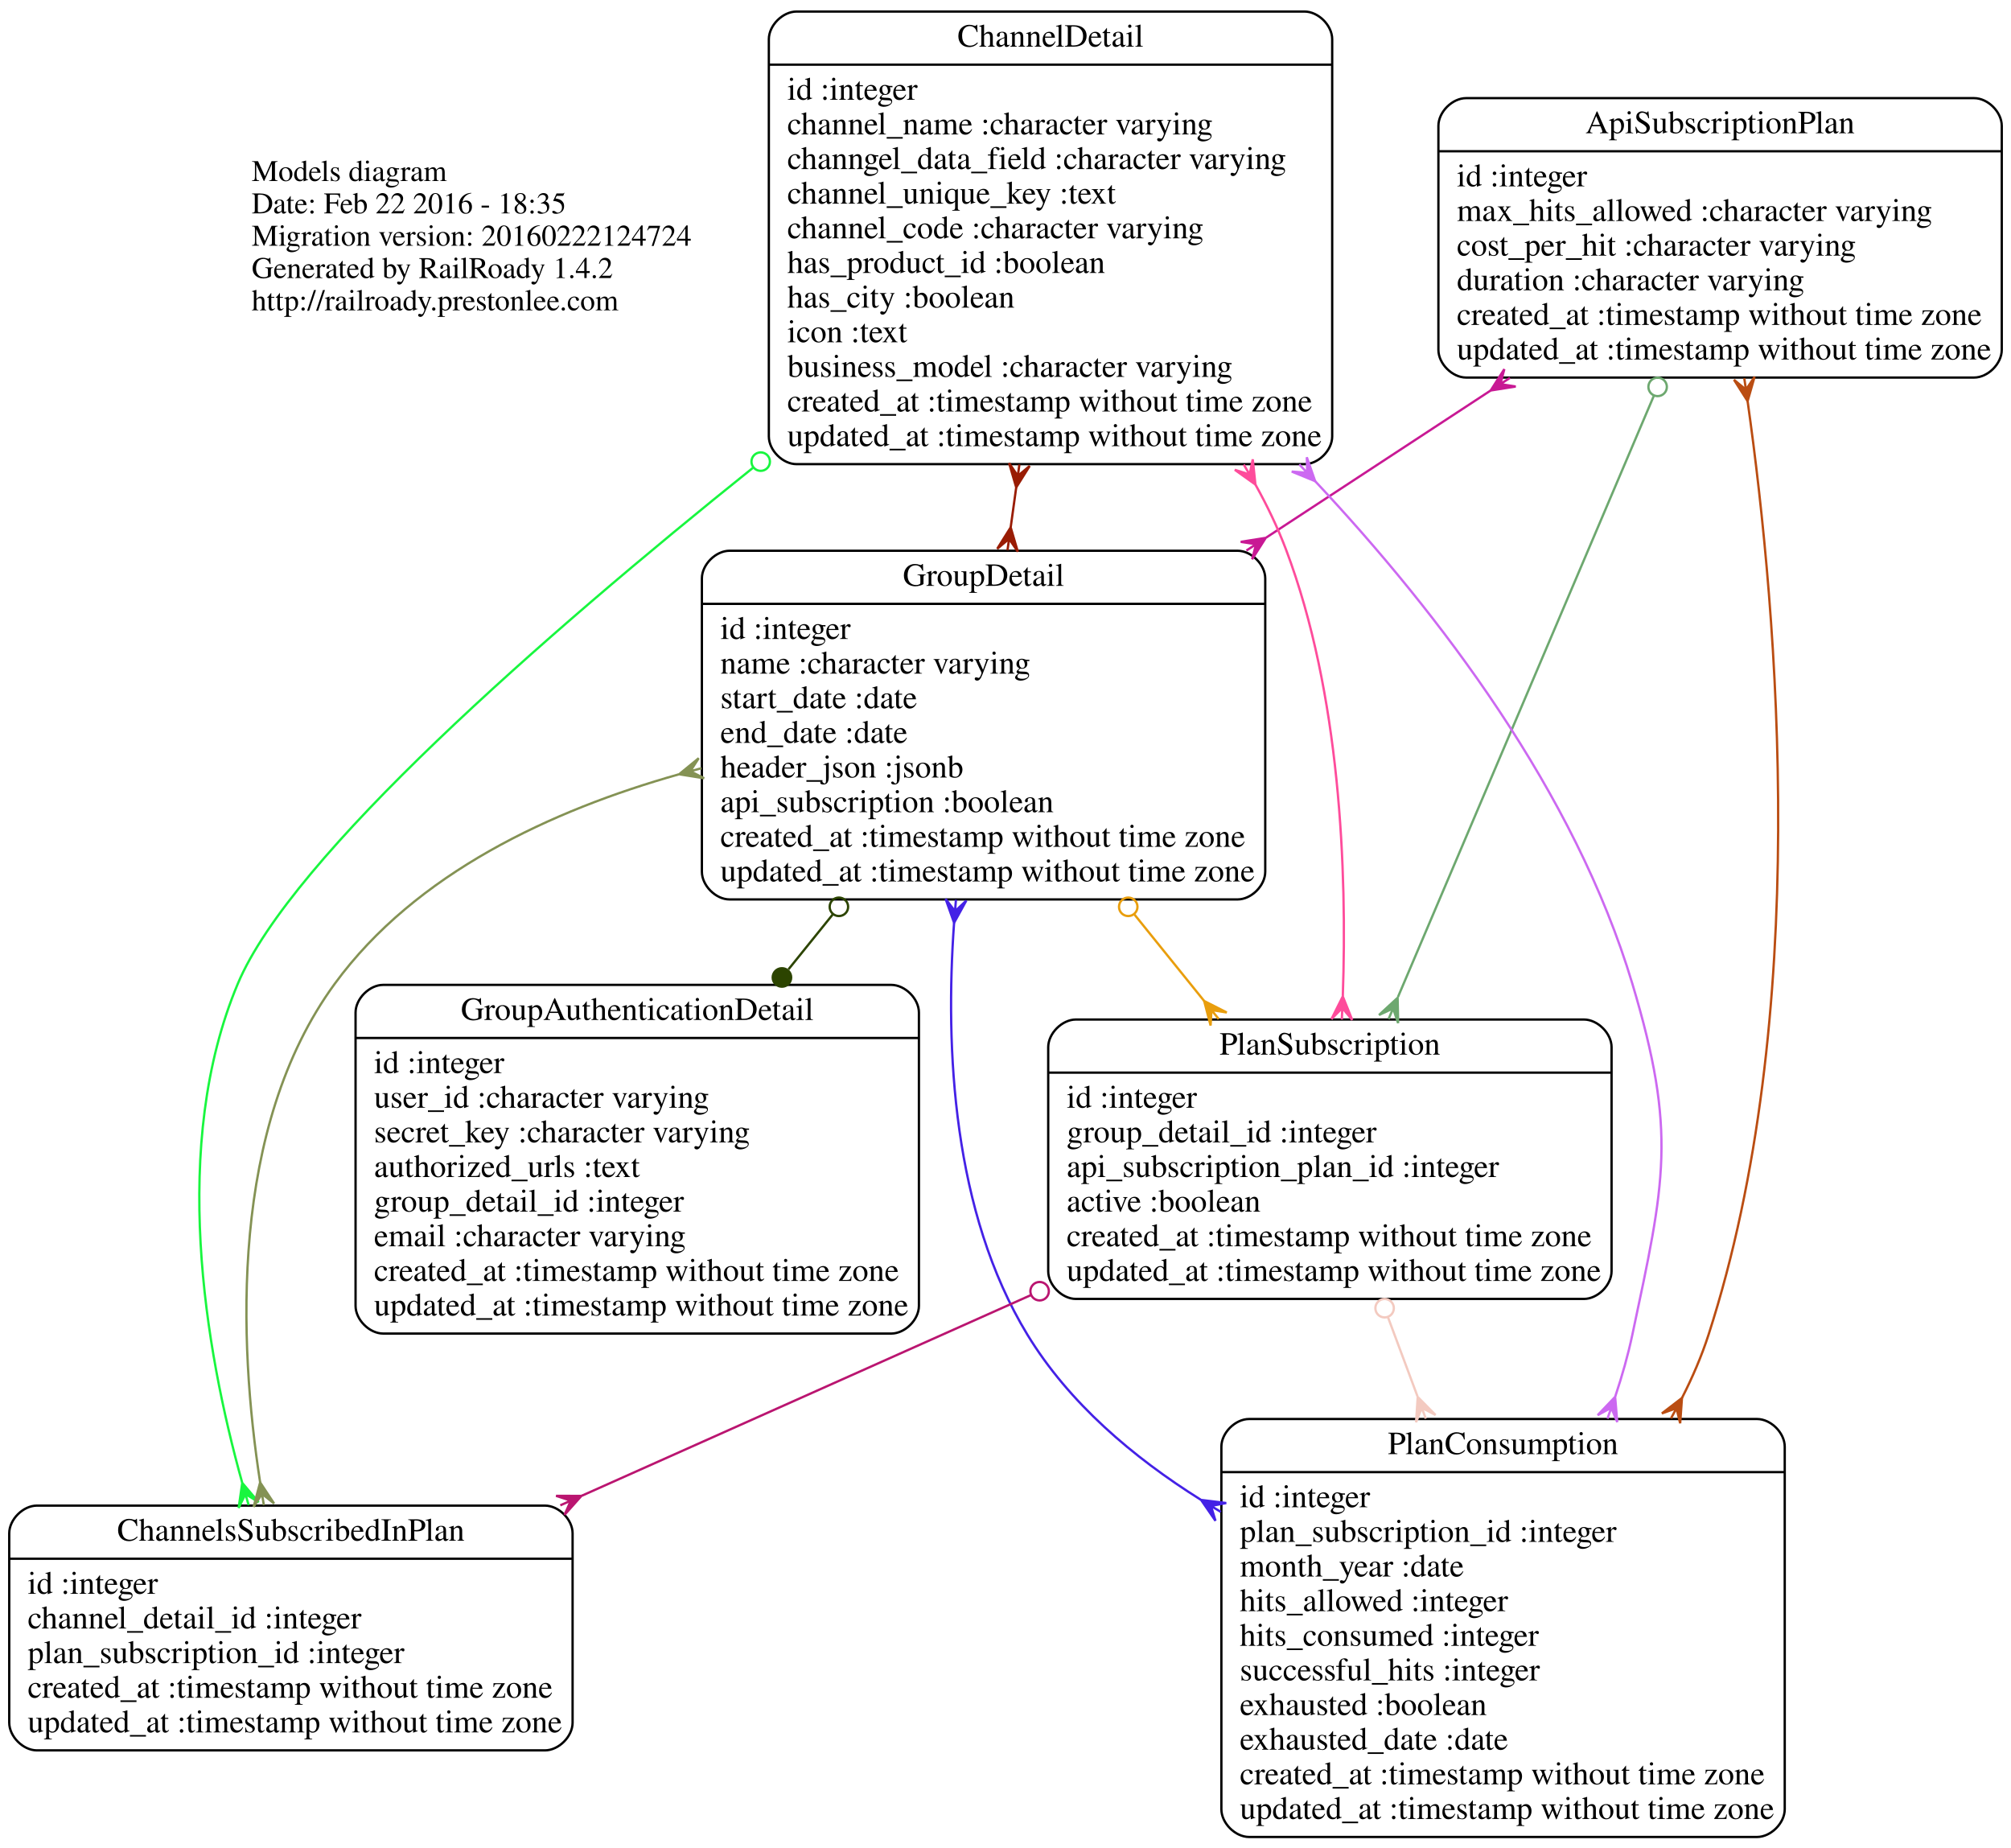
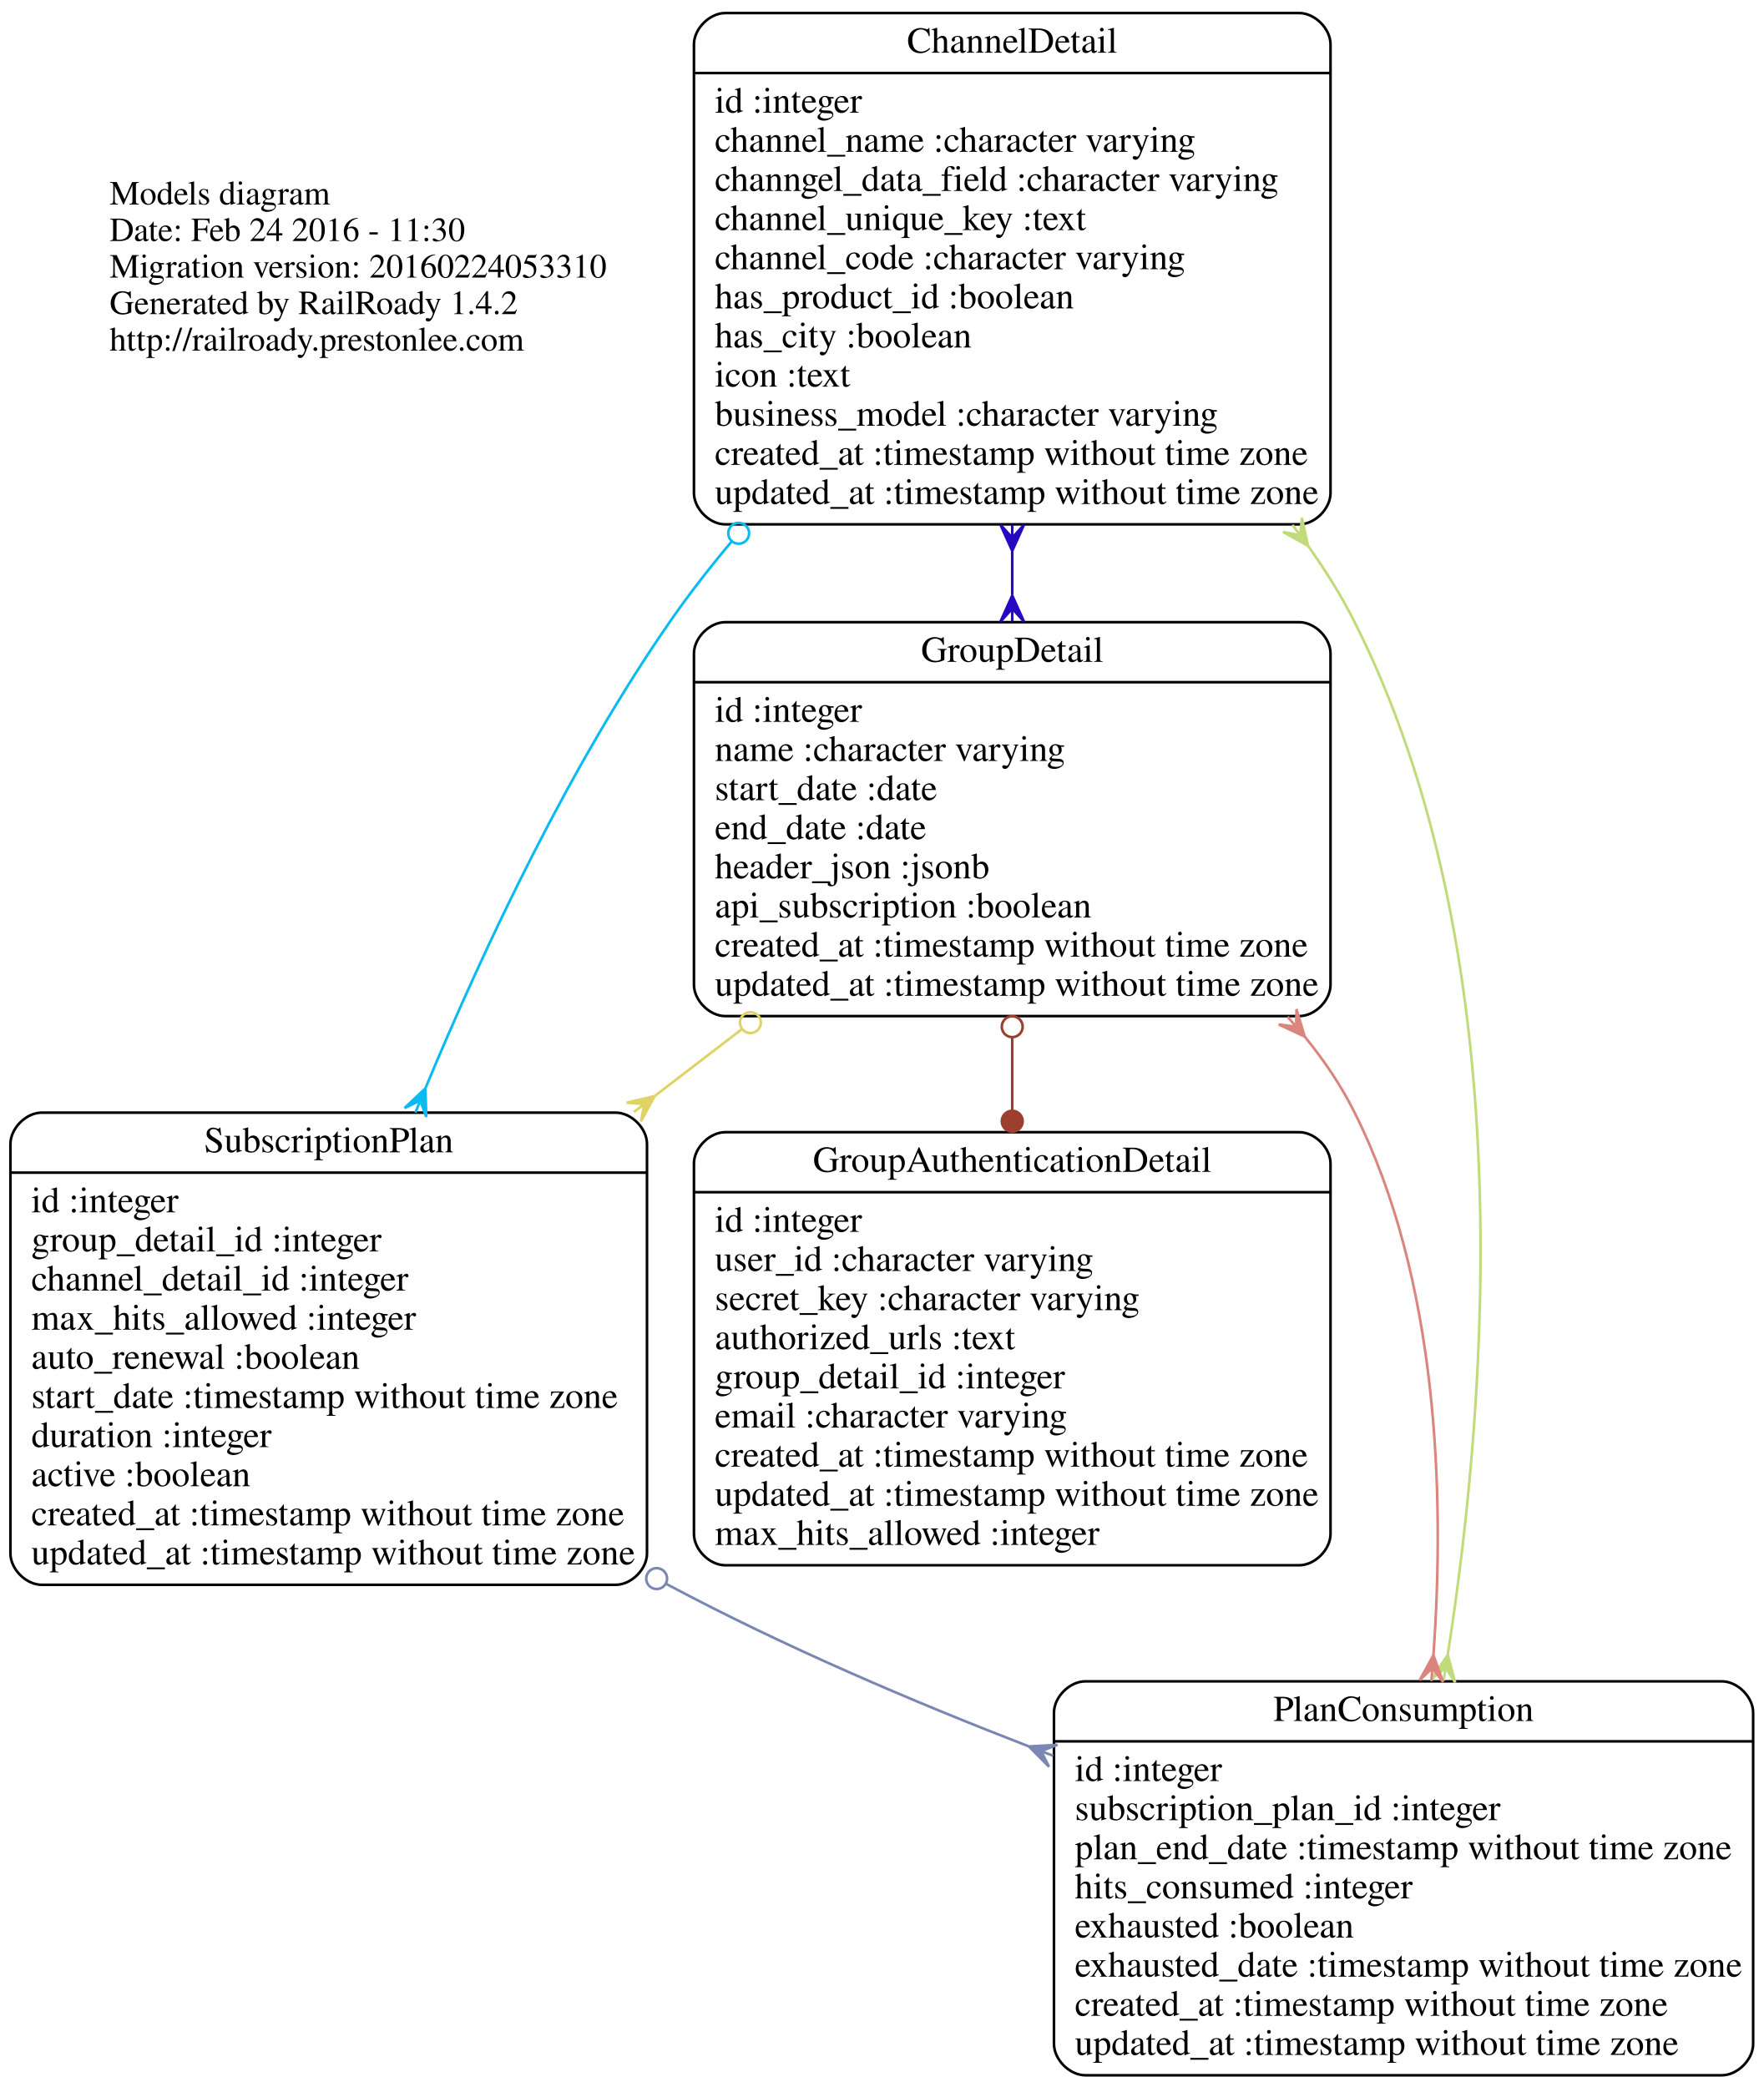
- <svg xmlns="http://www.w3.org/2000/svg" width="871pt" height="800pt" viewBox="0.00 0.00 871.00 800.00">
+ <svg xmlns="http://www.w3.org/2000/svg" width="676pt" height="800pt" viewBox="0.00 0.00 676.00 800.00">
  <g id="graph0" class="graph" transform="scale(1 1) rotate(0) translate(4 796)">
-     <polygon fill="none" stroke="none" points="-4,4 -4,-796 867,-796 867,4 -4,4" />
+     <polygon fill="none" stroke="none" points="-4,4 -4,-796 672,-796 672,4 -4,4" />
    <g id="node1" class="node">
-       <text text-anchor="start" x="105" y="-717.6" font-family="Times,serif" font-size="13.00">Models diagram</text>
-       <text text-anchor="start" x="105" y="-703.6" font-family="Times,serif" font-size="13.00">Date: Feb 22 2016 - 18:35</text>
-       <text text-anchor="start" x="105" y="-689.6" font-family="Times,serif" font-size="13.00">Migration version: 20160222124724</text>
-       <text text-anchor="start" x="105" y="-675.6" font-family="Times,serif" font-size="13.00">Generated by RailRoady 1.4.2</text>
-       <text text-anchor="start" x="105" y="-661.6" font-family="Times,serif" font-size="13.00">http://railroady.prestonlee.com</text>
+       <text text-anchor="start" x="38" y="-717.6" font-family="Times,serif" font-size="13.00">Models diagram</text>
+       <text text-anchor="start" x="38" y="-703.6" font-family="Times,serif" font-size="13.00">Date: Feb 24 2016 - 11:30</text>
+       <text text-anchor="start" x="38" y="-689.6" font-family="Times,serif" font-size="13.00">Migration version: 20160224053310</text>
+       <text text-anchor="start" x="38" y="-675.6" font-family="Times,serif" font-size="13.00">Generated by RailRoady 1.4.2</text>
+       <text text-anchor="start" x="38" y="-661.6" font-family="Times,serif" font-size="13.00">http://railroady.prestonlee.com</text>
    </g>
    <g id="node2" class="node">
-       <path fill="none" stroke="black" d="M631,-632.5C631,-632.5 851,-632.5 851,-632.5 857,-632.5 863,-638.5 863,-644.5 863,-644.5 863,-741.5 863,-741.5 863,-747.5 857,-753.5 851,-753.5 851,-753.5 631,-753.5 631,-753.5 625,-753.5 619,-747.5 619,-741.5 619,-741.5 619,-644.5 619,-644.5 619,-638.5 625,-632.5 631,-632.5" />
-       <text text-anchor="middle" x="741" y="-738.3" font-family="Times,serif" font-size="14.00">ApiSubscriptionPlan</text>
-       <polyline fill="none" stroke="black" points="619,-730.5 863,-730.5 " />
-       <text text-anchor="start" x="627" y="-715.3" font-family="Times,serif" font-size="14.00">id :integer</text>
-       <text text-anchor="start" x="627" y="-700.3" font-family="Times,serif" font-size="14.00">max_hits_allowed :character varying</text>
-       <text text-anchor="start" x="627" y="-685.3" font-family="Times,serif" font-size="14.00">cost_per_hit :character varying</text>
-       <text text-anchor="start" x="627" y="-670.3" font-family="Times,serif" font-size="14.00">duration :character varying</text>
-       <text text-anchor="start" x="627" y="-655.3" font-family="Times,serif" font-size="14.00">created_at :timestamp without time zone</text>
-       <text text-anchor="start" x="627" y="-640.3" font-family="Times,serif" font-size="14.00">updated_at :timestamp without time zone</text>
+       <path fill="none" stroke="black" d="M12,-188.5C12,-188.5 232,-188.5 232,-188.5 238,-188.5 244,-194.5 244,-200.5 244,-200.5 244,-357.5 244,-357.5 244,-363.5 238,-369.5 232,-369.5 232,-369.5 12,-369.5 12,-369.5 6,-369.5 0,-363.5 0,-357.5 0,-357.5 0,-200.5 0,-200.5 0,-194.5 6,-188.5 12,-188.5" />
+       <text text-anchor="middle" x="122" y="-354.3" font-family="Times,serif" font-size="14.00">SubscriptionPlan</text>
+       <polyline fill="none" stroke="black" points="0,-346.5 244,-346.5 " />
+       <text text-anchor="start" x="8" y="-331.3" font-family="Times,serif" font-size="14.00">id :integer</text>
+       <text text-anchor="start" x="8" y="-316.3" font-family="Times,serif" font-size="14.00">group_detail_id :integer</text>
+       <text text-anchor="start" x="8" y="-301.3" font-family="Times,serif" font-size="14.00">channel_detail_id :integer</text>
+       <text text-anchor="start" x="8" y="-286.3" font-family="Times,serif" font-size="14.00">max_hits_allowed :integer</text>
+       <text text-anchor="start" x="8" y="-271.3" font-family="Times,serif" font-size="14.00">auto_renewal :boolean</text>
+       <text text-anchor="start" x="8" y="-256.3" font-family="Times,serif" font-size="14.00">start_date :timestamp without time zone</text>
+       <text text-anchor="start" x="8" y="-241.3" font-family="Times,serif" font-size="14.00">duration :integer</text>
+       <text text-anchor="start" x="8" y="-226.3" font-family="Times,serif" font-size="14.00">active :boolean</text>
+       <text text-anchor="start" x="8" y="-211.3" font-family="Times,serif" font-size="14.00">created_at :timestamp without time zone</text>
+       <text text-anchor="start" x="8" y="-196.3" font-family="Times,serif" font-size="14.00">updated_at :timestamp without time zone</text>
+     </g>
+     <g id="node6" class="node">
+       <path fill="none" stroke="black" d="M412,-0.5C412,-0.5 656,-0.5 656,-0.5 662,-0.5 668,-6.5 668,-12.5 668,-12.5 668,-139.5 668,-139.5 668,-145.5 662,-151.5 656,-151.5 656,-151.5 412,-151.5 412,-151.5 406,-151.5 400,-145.5 400,-139.5 400,-139.5 400,-12.5 400,-12.5 400,-6.5 406,-0.5 412,-0.5" />
+       <text text-anchor="middle" x="534" y="-136.3" font-family="Times,serif" font-size="14.00">PlanConsumption</text>
+       <polyline fill="none" stroke="black" points="400,-128.5 668,-128.5 " />
+       <text text-anchor="start" x="408" y="-113.3" font-family="Times,serif" font-size="14.00">id :integer</text>
+       <text text-anchor="start" x="408" y="-98.3" font-family="Times,serif" font-size="14.00">subscription_plan_id :integer</text>
+       <text text-anchor="start" x="408" y="-83.3" font-family="Times,serif" font-size="14.00">plan_end_date :timestamp without time zone</text>
+       <text text-anchor="start" x="408" y="-68.3" font-family="Times,serif" font-size="14.00">hits_consumed :integer</text>
+       <text text-anchor="start" x="408" y="-53.3" font-family="Times,serif" font-size="14.00">exhausted :boolean</text>
+       <text text-anchor="start" x="408" y="-38.3" font-family="Times,serif" font-size="14.00">exhausted_date :timestamp without time zone</text>
+       <text text-anchor="start" x="408" y="-23.3" font-family="Times,serif" font-size="14.00">created_at :timestamp without time zone</text>
+       <text text-anchor="start" x="408" y="-8.3" font-family="Times,serif" font-size="14.00">updated_at :timestamp without time zone</text>
+     </g>
+     <g id="edge1" class="edge">
+       <path fill="none" stroke="#7987b2" d="M251.354,-188.88C251.903,-188.585 252.452,-188.292 253,-188 296.229,-164.993 345.299,-144.004 390.202,-126.621" />
+       <ellipse fill="none" stroke="#7987b2" cx="247.703" cy="-190.888" rx="4" ry="4" />
+       <polygon fill="#7987b2" stroke="#7987b2" points="390.381,-126.553 401.33,-127.168 395.049,-124.76 399.717,-122.967 399.717,-122.967 399.717,-122.967 395.049,-124.76 398.103,-118.767 390.381,-126.553 390.381,-126.553" />
+     </g>
+     <g id="node3" class="node">
+       <path fill="none" stroke="black" d="M274,-595C274,-595 494,-595 494,-595 500,-595 506,-601 506,-607 506,-607 506,-779 506,-779 506,-785 500,-791 494,-791 494,-791 274,-791 274,-791 268,-791 262,-785 262,-779 262,-779 262,-607 262,-607 262,-601 268,-595 274,-595" />
+       <text text-anchor="middle" x="384" y="-775.8" font-family="Times,serif" font-size="14.00">ChannelDetail</text>
+       <polyline fill="none" stroke="black" points="262,-768 506,-768 " />
+       <text text-anchor="start" x="270" y="-752.8" font-family="Times,serif" font-size="14.00">id :integer</text>
+       <text text-anchor="start" x="270" y="-737.8" font-family="Times,serif" font-size="14.00">channel_name :character varying</text>
+       <text text-anchor="start" x="270" y="-722.8" font-family="Times,serif" font-size="14.00">channgel_data_field :character varying</text>
+       <text text-anchor="start" x="270" y="-707.8" font-family="Times,serif" font-size="14.00">channel_unique_key :text</text>
+       <text text-anchor="start" x="270" y="-692.8" font-family="Times,serif" font-size="14.00">channel_code :character varying</text>
+       <text text-anchor="start" x="270" y="-677.8" font-family="Times,serif" font-size="14.00">has_product_id :boolean</text>
+       <text text-anchor="start" x="270" y="-662.8" font-family="Times,serif" font-size="14.00">has_city :boolean</text>
+       <text text-anchor="start" x="270" y="-647.8" font-family="Times,serif" font-size="14.00">icon :text</text>
+       <text text-anchor="start" x="270" y="-632.8" font-family="Times,serif" font-size="14.00">business_model :character varying</text>
+       <text text-anchor="start" x="270" y="-617.8" font-family="Times,serif" font-size="14.00">created_at :timestamp without time zone</text>
+       <text text-anchor="start" x="270" y="-602.8" font-family="Times,serif" font-size="14.00">updated_at :timestamp without time zone</text>
+     </g>
+     <g id="edge2" class="edge">
+       <path fill="none" stroke="#0abaf0" d="M276.479,-588.462C268.11,-578.514 260.148,-568.289 253,-558 214.509,-502.601 182.084,-434.112 159.123,-378.977" />
+       <ellipse fill="none" stroke="#0abaf0" cx="279.141" cy="-591.577" rx="4" ry="4" />
+       <polygon fill="#0abaf0" stroke="#0abaf0" points="159.046,-378.792 159.393,-367.831 157.14,-374.169 155.233,-369.547 155.233,-369.547 155.233,-369.547 157.14,-374.169 151.073,-371.263 159.046,-378.792 159.046,-378.792" />
    </g>
    <g id="node4" class="node">
-       <path fill="none" stroke="black" d="M312,-406.5C312,-406.5 532,-406.5 532,-406.5 538,-406.5 544,-412.5 544,-418.5 544,-418.5 544,-545.5 544,-545.5 544,-551.5 538,-557.5 532,-557.5 532,-557.5 312,-557.5 312,-557.5 306,-557.5 300,-551.5 300,-545.5 300,-545.5 300,-418.5 300,-418.5 300,-412.5 306,-406.5 312,-406.5" />
-       <text text-anchor="middle" x="422" y="-542.3" font-family="Times,serif" font-size="14.00">GroupDetail</text>
-       <polyline fill="none" stroke="black" points="300,-534.5 544,-534.5 " />
-       <text text-anchor="start" x="308" y="-519.3" font-family="Times,serif" font-size="14.00">id :integer</text>
-       <text text-anchor="start" x="308" y="-504.3" font-family="Times,serif" font-size="14.00">name :character varying</text>
-       <text text-anchor="start" x="308" y="-489.3" font-family="Times,serif" font-size="14.00">start_date :date</text>
-       <text text-anchor="start" x="308" y="-474.3" font-family="Times,serif" font-size="14.00">end_date :date</text>
-       <text text-anchor="start" x="308" y="-459.3" font-family="Times,serif" font-size="14.00">header_json :jsonb</text>
-       <text text-anchor="start" x="308" y="-444.3" font-family="Times,serif" font-size="14.00">api_subscription :boolean</text>
-       <text text-anchor="start" x="308" y="-429.3" font-family="Times,serif" font-size="14.00">created_at :timestamp without time zone</text>
-       <text text-anchor="start" x="308" y="-414.3" font-family="Times,serif" font-size="14.00">updated_at :timestamp without time zone</text>
-     </g>
-     <g id="edge2" class="edge">
-       <path fill="none" stroke="#c81994" d="M641.586,-626.867C610.815,-606.707 576.55,-584.257 544.412,-563.201" />
-       <polygon fill="#c81994" stroke="#c81994" points="641.65,-626.908 647.548,-636.153 645.832,-629.649 650.014,-632.389 650.014,-632.389 650.014,-632.389 645.832,-629.649 652.48,-628.625 641.65,-626.908 641.65,-626.908" />
-       <polygon fill="#c81994" stroke="#c81994" points="544.216,-563.073 538.317,-553.828 540.034,-560.332 535.851,-557.592 535.851,-557.592 535.851,-557.592 540.034,-560.332 533.385,-561.356 544.216,-563.073 544.216,-563.073" />
-     </g>
-     <g id="node6" class="node">
-       <path fill="none" stroke="black" d="M462,-233.5C462,-233.5 682,-233.5 682,-233.5 688,-233.5 694,-239.5 694,-245.5 694,-245.5 694,-342.5 694,-342.5 694,-348.5 688,-354.5 682,-354.5 682,-354.5 462,-354.5 462,-354.5 456,-354.5 450,-348.5 450,-342.5 450,-342.5 450,-245.5 450,-245.5 450,-239.5 456,-233.5 462,-233.5" />
-       <text text-anchor="middle" x="572" y="-339.3" font-family="Times,serif" font-size="14.00">PlanSubscription</text>
-       <polyline fill="none" stroke="black" points="450,-331.5 694,-331.5 " />
-       <text text-anchor="start" x="458" y="-316.3" font-family="Times,serif" font-size="14.00">id :integer</text>
-       <text text-anchor="start" x="458" y="-301.3" font-family="Times,serif" font-size="14.00">group_detail_id :integer</text>
-       <text text-anchor="start" x="458" y="-286.3" font-family="Times,serif" font-size="14.00">api_subscription_plan_id :integer</text>
-       <text text-anchor="start" x="458" y="-271.3" font-family="Times,serif" font-size="14.00">active :boolean</text>
-       <text text-anchor="start" x="458" y="-256.3" font-family="Times,serif" font-size="14.00">created_at :timestamp without time zone</text>
-       <text text-anchor="start" x="458" y="-241.3" font-family="Times,serif" font-size="14.00">updated_at :timestamp without time zone</text>
-     </g>
-     <g id="edge1" class="edge">
-       <path fill="none" stroke="#6da86f" d="M712.265,-624.499C681.414,-552.025 632.644,-437.46 601.5,-364.298" />
-       <ellipse fill="none" stroke="#6da86f" cx="713.949" cy="-628.455" rx="4" ry="4" />
-       <polygon fill="#6da86f" stroke="#6da86f" points="601.331,-363.903 601.555,-352.939 599.373,-359.302 597.415,-354.702 597.415,-354.702 597.415,-354.702 599.373,-359.302 593.274,-356.464 601.331,-363.903 601.331,-363.903" />
-     </g>
-     <g id="node8" class="node">
-       <path fill="none" stroke="black" d="M537,-0.5C537,-0.5 757,-0.5 757,-0.5 763,-0.5 769,-6.5 769,-12.5 769,-12.5 769,-169.5 769,-169.5 769,-175.5 763,-181.5 757,-181.5 757,-181.5 537,-181.5 537,-181.5 531,-181.5 525,-175.5 525,-169.5 525,-169.5 525,-12.5 525,-12.5 525,-6.5 531,-0.5 537,-0.5" />
-       <text text-anchor="middle" x="647" y="-166.3" font-family="Times,serif" font-size="14.00">PlanConsumption</text>
-       <polyline fill="none" stroke="black" points="525,-158.5 769,-158.5 " />
-       <text text-anchor="start" x="533" y="-143.3" font-family="Times,serif" font-size="14.00">id :integer</text>
-       <text text-anchor="start" x="533" y="-128.3" font-family="Times,serif" font-size="14.00">plan_subscription_id :integer</text>
-       <text text-anchor="start" x="533" y="-113.3" font-family="Times,serif" font-size="14.00">month_year :date</text>
-       <text text-anchor="start" x="533" y="-98.3" font-family="Times,serif" font-size="14.00">hits_allowed :integer</text>
-       <text text-anchor="start" x="533" y="-83.3" font-family="Times,serif" font-size="14.00">hits_consumed :integer</text>
-       <text text-anchor="start" x="533" y="-68.3" font-family="Times,serif" font-size="14.00">successful_hits :integer</text>
-       <text text-anchor="start" x="533" y="-53.3" font-family="Times,serif" font-size="14.00">exhausted :boolean</text>
-       <text text-anchor="start" x="533" y="-38.3" font-family="Times,serif" font-size="14.00">exhausted_date :date</text>
-       <text text-anchor="start" x="533" y="-23.3" font-family="Times,serif" font-size="14.00">created_at :timestamp without time zone</text>
-       <text text-anchor="start" x="533" y="-8.3" font-family="Times,serif" font-size="14.00">updated_at :timestamp without time zone</text>
+       <path fill="none" stroke="black" d="M274,-406.5C274,-406.5 494,-406.5 494,-406.5 500,-406.5 506,-412.5 506,-418.5 506,-418.5 506,-545.5 506,-545.5 506,-551.5 500,-557.5 494,-557.5 494,-557.5 274,-557.5 274,-557.5 268,-557.5 262,-551.5 262,-545.5 262,-545.5 262,-418.5 262,-418.5 262,-412.5 268,-406.5 274,-406.5" />
+       <text text-anchor="middle" x="384" y="-542.3" font-family="Times,serif" font-size="14.00">GroupDetail</text>
+       <polyline fill="none" stroke="black" points="262,-534.5 506,-534.5 " />
+       <text text-anchor="start" x="270" y="-519.3" font-family="Times,serif" font-size="14.00">id :integer</text>
+       <text text-anchor="start" x="270" y="-504.3" font-family="Times,serif" font-size="14.00">name :character varying</text>
+       <text text-anchor="start" x="270" y="-489.3" font-family="Times,serif" font-size="14.00">start_date :date</text>
+       <text text-anchor="start" x="270" y="-474.3" font-family="Times,serif" font-size="14.00">end_date :date</text>
+       <text text-anchor="start" x="270" y="-459.3" font-family="Times,serif" font-size="14.00">header_json :jsonb</text>
+       <text text-anchor="start" x="270" y="-444.3" font-family="Times,serif" font-size="14.00">api_subscription :boolean</text>
+       <text text-anchor="start" x="270" y="-429.3" font-family="Times,serif" font-size="14.00">created_at :timestamp without time zone</text>
+       <text text-anchor="start" x="270" y="-414.3" font-family="Times,serif" font-size="14.00">updated_at :timestamp without time zone</text>
    </g>
    <g id="edge3" class="edge">
-       <path fill="none" stroke="#ba4d12" d="M752.932,-622.186C766.243,-527.865 780.526,-355.692 736,-218 733.003,-208.731 729.06,-199.552 724.502,-190.624" />
-       <polygon fill="#ba4d12" stroke="#ba4d12" points="752.918,-622.284 747.031,-631.536 752.201,-627.233 751.484,-632.181 751.484,-632.181 751.484,-632.181 752.201,-627.233 755.938,-632.826 752.918,-622.284 752.918,-622.284" />
-       <polygon fill="#ba4d12" stroke="#ba4d12" points="724.486,-190.595 723.713,-179.656 722.118,-186.191 719.75,-181.787 719.75,-181.787 719.75,-181.787 722.118,-186.191 715.787,-183.918 724.486,-190.595 724.486,-190.595" />
+       <path fill="none" stroke="#2608c3" d="M384,-584.594C384,-579.062 384,-573.541 384,-568.092" />
+       <polygon fill="#2608c3" stroke="#2608c3" points="384,-584.842 379.5,-594.842 384,-589.842 384,-594.842 384,-594.842 384,-594.842 384,-589.842 388.5,-594.842 384,-584.842 384,-584.842" />
+       <polygon fill="#2608c3" stroke="#2608c3" points="384,-567.721 388.5,-557.721 384,-562.721 384,-557.721 384,-557.721 384,-557.721 384,-562.721 379.5,-557.721 384,-567.721 384,-567.721" />
    </g>
-     <g id="node3" class="node">
-       <path fill="none" stroke="black" d="M341,-595C341,-595 561,-595 561,-595 567,-595 573,-601 573,-607 573,-607 573,-779 573,-779 573,-785 567,-791 561,-791 561,-791 341,-791 341,-791 335,-791 329,-785 329,-779 329,-779 329,-607 329,-607 329,-601 335,-595 341,-595" />
-       <text text-anchor="middle" x="451" y="-775.8" font-family="Times,serif" font-size="14.00">ChannelDetail</text>
-       <polyline fill="none" stroke="black" points="329,-768 573,-768 " />
-       <text text-anchor="start" x="337" y="-752.8" font-family="Times,serif" font-size="14.00">id :integer</text>
-       <text text-anchor="start" x="337" y="-737.8" font-family="Times,serif" font-size="14.00">channel_name :character varying</text>
-       <text text-anchor="start" x="337" y="-722.8" font-family="Times,serif" font-size="14.00">channgel_data_field :character varying</text>
-       <text text-anchor="start" x="337" y="-707.8" font-family="Times,serif" font-size="14.00">channel_unique_key :text</text>
-       <text text-anchor="start" x="337" y="-692.8" font-family="Times,serif" font-size="14.00">channel_code :character varying</text>
-       <text text-anchor="start" x="337" y="-677.8" font-family="Times,serif" font-size="14.00">has_product_id :boolean</text>
-       <text text-anchor="start" x="337" y="-662.8" font-family="Times,serif" font-size="14.00">has_city :boolean</text>
-       <text text-anchor="start" x="337" y="-647.8" font-family="Times,serif" font-size="14.00">icon :text</text>
-       <text text-anchor="start" x="337" y="-632.8" font-family="Times,serif" font-size="14.00">business_model :character varying</text>
-       <text text-anchor="start" x="337" y="-617.8" font-family="Times,serif" font-size="14.00">created_at :timestamp without time zone</text>
-       <text text-anchor="start" x="337" y="-602.8" font-family="Times,serif" font-size="14.00">updated_at :timestamp without time zone</text>
+     <g id="edge4" class="edge">
+       <path fill="none" stroke="#c1da7a" d="M497.389,-586.752C504.011,-577.497 509.998,-567.877 515,-558 578.878,-431.857 566.622,-262.356 550.964,-161.904" />
+       <polygon fill="#c1da7a" stroke="#c1da7a" points="497.381,-586.763 487.804,-592.105 494.398,-590.776 491.415,-594.789 491.415,-594.789 491.415,-594.789 494.398,-590.776 495.027,-597.474 497.381,-586.763 497.381,-586.763" />
+       <polygon fill="#c1da7a" stroke="#c1da7a" points="550.927,-161.677 553.784,-151.09 550.134,-156.74 549.341,-151.803 549.341,-151.803 549.341,-151.803 550.134,-156.74 544.898,-152.517 550.927,-161.677 550.927,-161.677" />
    </g>
    <g id="edge6" class="edge">
-       <path fill="none" stroke="#991c04" d="M436.137,-584.887C435.342,-579.152 434.547,-573.427 433.764,-567.781" />
-       <polygon fill="#991c04" stroke="#991c04" points="436.144,-584.937 433.061,-595.461 436.832,-589.89 437.519,-594.842 437.519,-594.842 437.519,-594.842 436.832,-589.89 441.976,-594.224 436.144,-584.937 436.144,-584.937" />
-       <polygon fill="#991c04" stroke="#991c04" points="433.742,-567.626 436.825,-557.102 433.055,-562.673 432.368,-557.721 432.368,-557.721 432.368,-557.721 433.055,-562.673 427.911,-558.339 433.742,-567.626 433.742,-567.626" />
+       <path fill="none" stroke="#dfd365" d="M280.201,-401.368C269.306,-393.009 258.147,-384.449 247.046,-375.932" />
+       <ellipse fill="none" stroke="#dfd365" cx="283.64" cy="-404.006" rx="4" ry="4" />
+       <polygon fill="#dfd365" stroke="#dfd365" points="246.912,-375.829 241.716,-366.172 242.944,-372.786 238.977,-369.742 238.977,-369.742 238.977,-369.742 242.944,-372.786 236.238,-373.313 246.912,-375.829 246.912,-375.829" />
+     </g>
+     <g id="node5" class="node">
+       <path fill="none" stroke="black" d="M274,-196C274,-196 494,-196 494,-196 500,-196 506,-202 506,-208 506,-208 506,-350 506,-350 506,-356 500,-362 494,-362 494,-362 274,-362 274,-362 268,-362 262,-356 262,-350 262,-350 262,-208 262,-208 262,-202 268,-196 274,-196" />
+       <text text-anchor="middle" x="384" y="-346.8" font-family="Times,serif" font-size="14.00">GroupAuthenticationDetail</text>
+       <polyline fill="none" stroke="black" points="262,-339 506,-339 " />
+       <text text-anchor="start" x="270" y="-323.8" font-family="Times,serif" font-size="14.00">id :integer</text>
+       <text text-anchor="start" x="270" y="-308.8" font-family="Times,serif" font-size="14.00">user_id :character varying</text>
+       <text text-anchor="start" x="270" y="-293.8" font-family="Times,serif" font-size="14.00">secret_key :character varying</text>
+       <text text-anchor="start" x="270" y="-278.8" font-family="Times,serif" font-size="14.00">authorized_urls :text</text>
+       <text text-anchor="start" x="270" y="-263.8" font-family="Times,serif" font-size="14.00">group_detail_id :integer</text>
+       <text text-anchor="start" x="270" y="-248.8" font-family="Times,serif" font-size="14.00">email :character varying</text>
+       <text text-anchor="start" x="270" y="-233.8" font-family="Times,serif" font-size="14.00">created_at :timestamp without time zone</text>
+       <text text-anchor="start" x="270" y="-218.8" font-family="Times,serif" font-size="14.00">updated_at :timestamp without time zone</text>
+       <text text-anchor="start" x="270" y="-203.8" font-family="Times,serif" font-size="14.00">max_hits_allowed :integer</text>
    </g>
    <g id="edge5" class="edge">
-       <path fill="none" stroke="#fe4c9b" d="M539.775,-586.119C544.883,-576.955 549.397,-567.534 553,-558 576.568,-495.645 579.472,-419.134 577.595,-364.746" />
-       <polygon fill="#fe4c9b" stroke="#fe4c9b" points="539.739,-586.181 530.816,-592.556 537.222,-590.501 534.704,-594.821 534.704,-594.821 534.704,-594.821 537.222,-590.501 538.593,-597.087 539.739,-586.181 539.739,-586.181" />
-       <polygon fill="#fe4c9b" stroke="#fe4c9b" points="577.585,-364.507 581.672,-354.331 577.381,-359.511 577.176,-354.515 577.176,-354.515 577.176,-354.515 577.381,-359.511 572.68,-354.699 577.585,-364.507 577.585,-364.507" />
-     </g>
-     <g id="node7" class="node">
-       <path fill="none" stroke="black" d="M12,-38C12,-38 232,-38 232,-38 238,-38 244,-44 244,-50 244,-50 244,-132 244,-132 244,-138 238,-144 232,-144 232,-144 12,-144 12,-144 6,-144 0,-138 0,-132 0,-132 0,-50 0,-50 0,-44 6,-38 12,-38" />
-       <text text-anchor="middle" x="122" y="-128.8" font-family="Times,serif" font-size="14.00">ChannelsSubscribedInPlan</text>
-       <polyline fill="none" stroke="black" points="0,-121 244,-121 " />
-       <text text-anchor="start" x="8" y="-105.8" font-family="Times,serif" font-size="14.00">id :integer</text>
-       <text text-anchor="start" x="8" y="-90.8" font-family="Times,serif" font-size="14.00">channel_detail_id :integer</text>
-       <text text-anchor="start" x="8" y="-75.8" font-family="Times,serif" font-size="14.00">plan_subscription_id :integer</text>
-       <text text-anchor="start" x="8" y="-60.8" font-family="Times,serif" font-size="14.00">created_at :timestamp without time zone</text>
-       <text text-anchor="start" x="8" y="-45.8" font-family="Times,serif" font-size="14.00">updated_at :timestamp without time zone</text>
-     </g>
-     <g id="edge4" class="edge">
-       <path fill="none" stroke="#18f63f" d="M322.099,-593.399C231.398,-520.685 122.195,-425.175 99,-370 69.682,-300.26 84.708,-212.118 100.877,-153.999" />
-       <ellipse fill="none" stroke="#18f63f" cx="325.472" cy="-596.096" rx="4" ry="4" />
-       <polygon fill="#18f63f" stroke="#18f63f" points="100.924,-153.835 108.011,-145.466 102.305,-149.029 103.686,-144.224 103.686,-144.224 103.686,-144.224 102.305,-149.029 99.361,-142.981 100.924,-153.835 100.924,-153.835" />
+       <path fill="none" stroke="#9d3f2e" d="M384,-398.262C384,-389.053 384,-379.64 384,-370.343" />
+       <ellipse fill="none" stroke="#9d3f2e" cx="384" cy="-402.441" rx="4" ry="4" />
+       <ellipse fill="#9d3f2e" stroke="#9d3f2e" cx="384" cy="-366.211" rx="4" ry="4" />
    </g>
    <g id="edge7" class="edge">
-       <path fill="none" stroke="#cc69f1" d="M565.672,-587.572C619.909,-529.704 678.15,-452.808 703,-370 722.417,-305.295 717.024,-284.084 703,-218 701.121,-209.144 698.574,-200.154 695.599,-191.264" />
-       <polygon fill="#cc69f1" stroke="#cc69f1" points="565.615,-587.632 555.47,-591.796 562.176,-591.262 558.737,-594.891 558.737,-594.891 558.737,-594.891 562.176,-591.262 562.004,-597.986 565.615,-587.632 565.615,-587.632" />
-       <polygon fill="#cc69f1" stroke="#cc69f1" points="695.54,-191.098 696.457,-180.17 693.877,-186.382 692.214,-181.667 692.214,-181.667 692.214,-181.667 693.877,-186.382 687.97,-183.164 695.54,-191.098 695.54,-191.098" />
-     </g>
-     <g id="node5" class="node">
-       <path fill="none" stroke="black" d="M162,-218.5C162,-218.5 382,-218.5 382,-218.5 388,-218.5 394,-224.5 394,-230.5 394,-230.5 394,-357.5 394,-357.5 394,-363.5 388,-369.5 382,-369.5 382,-369.5 162,-369.5 162,-369.5 156,-369.5 150,-363.5 150,-357.5 150,-357.5 150,-230.5 150,-230.5 150,-224.5 156,-218.5 162,-218.5" />
-       <text text-anchor="middle" x="272" y="-354.3" font-family="Times,serif" font-size="14.00">GroupAuthenticationDetail</text>
-       <polyline fill="none" stroke="black" points="150,-346.5 394,-346.5 " />
-       <text text-anchor="start" x="158" y="-331.3" font-family="Times,serif" font-size="14.00">id :integer</text>
-       <text text-anchor="start" x="158" y="-316.3" font-family="Times,serif" font-size="14.00">user_id :character varying</text>
-       <text text-anchor="start" x="158" y="-301.3" font-family="Times,serif" font-size="14.00">secret_key :character varying</text>
-       <text text-anchor="start" x="158" y="-286.3" font-family="Times,serif" font-size="14.00">authorized_urls :text</text>
-       <text text-anchor="start" x="158" y="-271.3" font-family="Times,serif" font-size="14.00">group_detail_id :integer</text>
-       <text text-anchor="start" x="158" y="-256.3" font-family="Times,serif" font-size="14.00">email :character varying</text>
-       <text text-anchor="start" x="158" y="-241.3" font-family="Times,serif" font-size="14.00">created_at :timestamp without time zone</text>
-       <text text-anchor="start" x="158" y="-226.3" font-family="Times,serif" font-size="14.00">updated_at :timestamp without time zone</text>
-     </g>
-     <g id="edge8" class="edge">
-       <path fill="none" stroke="#2c4400" d="M356.783,-400.131C350.39,-392.204 343.901,-384.158 337.506,-376.227" />
-       <ellipse fill="none" stroke="#2c4400" cx="359.343" cy="-403.305" rx="4" ry="4" />
-       <ellipse fill="#2c4400" stroke="#2c4400" cx="334.671" cy="-372.712" rx="4" ry="4" />
-     </g>
-     <g id="edge9" class="edge">
-       <path fill="none" stroke="#e99e0d" d="M487.372,-399.939C497.421,-387.478 507.705,-374.726 517.486,-362.598" />
-       <ellipse fill="none" stroke="#e99e0d" cx="484.657" cy="-403.305" rx="4" ry="4" />
-       <polygon fill="#e99e0d" stroke="#e99e0d" points="517.555,-362.511 527.336,-357.552 520.694,-358.619 523.833,-354.727 523.833,-354.727 523.833,-354.727 520.694,-358.619 520.33,-351.902 517.555,-362.511 517.555,-362.511" />
-     </g>
-     <g id="edge10" class="edge">
-       <path fill="none" stroke="#849254" d="M289.963,-460.658C235.049,-445.176 176.05,-417.93 141,-370 95.421,-307.672 99.292,-214.995 108.668,-154.044" />
-       <polygon fill="#849254" stroke="#849254" points="290.151,-460.709 298.628,-467.665 294.977,-462.015 299.804,-463.321 299.804,-463.321 299.804,-463.321 294.977,-462.015 300.979,-458.978 290.151,-460.709 290.151,-460.709" />
-       <polygon fill="#849254" stroke="#849254" points="108.669,-154.04 114.719,-144.894 109.473,-149.105 110.278,-144.17 110.278,-144.17 110.278,-144.17 109.473,-149.105 105.836,-143.446 108.669,-154.04 108.669,-154.04" />
-     </g>
-     <g id="edge11" class="edge">
-       <path fill="none" stroke="#4421e6" d="M409.227,-396.335C405.301,-341.621 408.722,-271.004 441,-218 458.961,-188.506 486.69,-164.948 516.042,-146.559" />
-       <polygon fill="#4421e6" stroke="#4421e6" points="409.231,-396.391 405.555,-406.722 409.636,-401.375 410.04,-406.358 410.04,-406.358 410.04,-406.358 409.636,-401.375 414.525,-405.994 409.231,-396.391 409.231,-396.391" />
-       <polygon fill="#4421e6" stroke="#4421e6" points="516.223,-146.449 527.107,-145.111 520.498,-143.856 524.774,-141.263 524.774,-141.263 524.774,-141.263 520.498,-143.856 522.44,-137.416 516.223,-146.449 516.223,-146.449" />
-     </g>
-     <g id="edge12" class="edge">
-       <path fill="none" stroke="#ba1570" d="M442.55,-235.179C381.383,-207.858 308.644,-175.368 247.931,-148.249" />
-       <ellipse fill="none" stroke="#ba1570" cx="446.275" cy="-236.843" rx="4" ry="4" />
-       <polygon fill="#ba1570" stroke="#ba1570" points="247.809,-148.195 240.514,-140.008 243.244,-146.156 238.679,-144.117 238.679,-144.117 238.679,-144.117 243.244,-146.156 236.844,-148.225 247.809,-148.195 247.809,-148.195" />
-     </g>
-     <g id="edge13" class="edge">
-       <path fill="none" stroke="#f3cac0" d="M597.176,-225.527C601.279,-214.532 605.603,-202.943 609.92,-191.375" />
-       <ellipse fill="none" stroke="#f3cac0" cx="595.698" cy="-229.49" rx="4" ry="4" />
-       <polygon fill="#f3cac0" stroke="#f3cac0" points="610.043,-191.044 617.755,-183.248 611.791,-186.36 613.539,-181.675 613.539,-181.675 613.539,-181.675 611.791,-186.36 609.323,-180.102 610.043,-191.044 610.043,-191.044" />
+       <path fill="none" stroke="#da857d" d="M496.177,-398.551C503.474,-389.627 509.921,-380.091 515,-370 547.455,-305.518 549.817,-222.715 545.448,-161.593" />
+       <polygon fill="#da857d" stroke="#da857d" points="496.085,-398.658 486.149,-403.298 492.822,-402.447 489.558,-406.235 489.558,-406.235 489.558,-406.235 492.822,-402.447 492.968,-409.172 496.085,-398.658 496.085,-398.658" />
+       <polygon fill="#da857d" stroke="#da857d" points="545.446,-161.562 549.146,-151.239 545.053,-156.577 544.66,-151.593 544.66,-151.593 544.66,-151.593 545.053,-156.577 540.174,-151.947 545.446,-161.562 545.446,-161.562" />
    </g>
  </g>
</svg>
